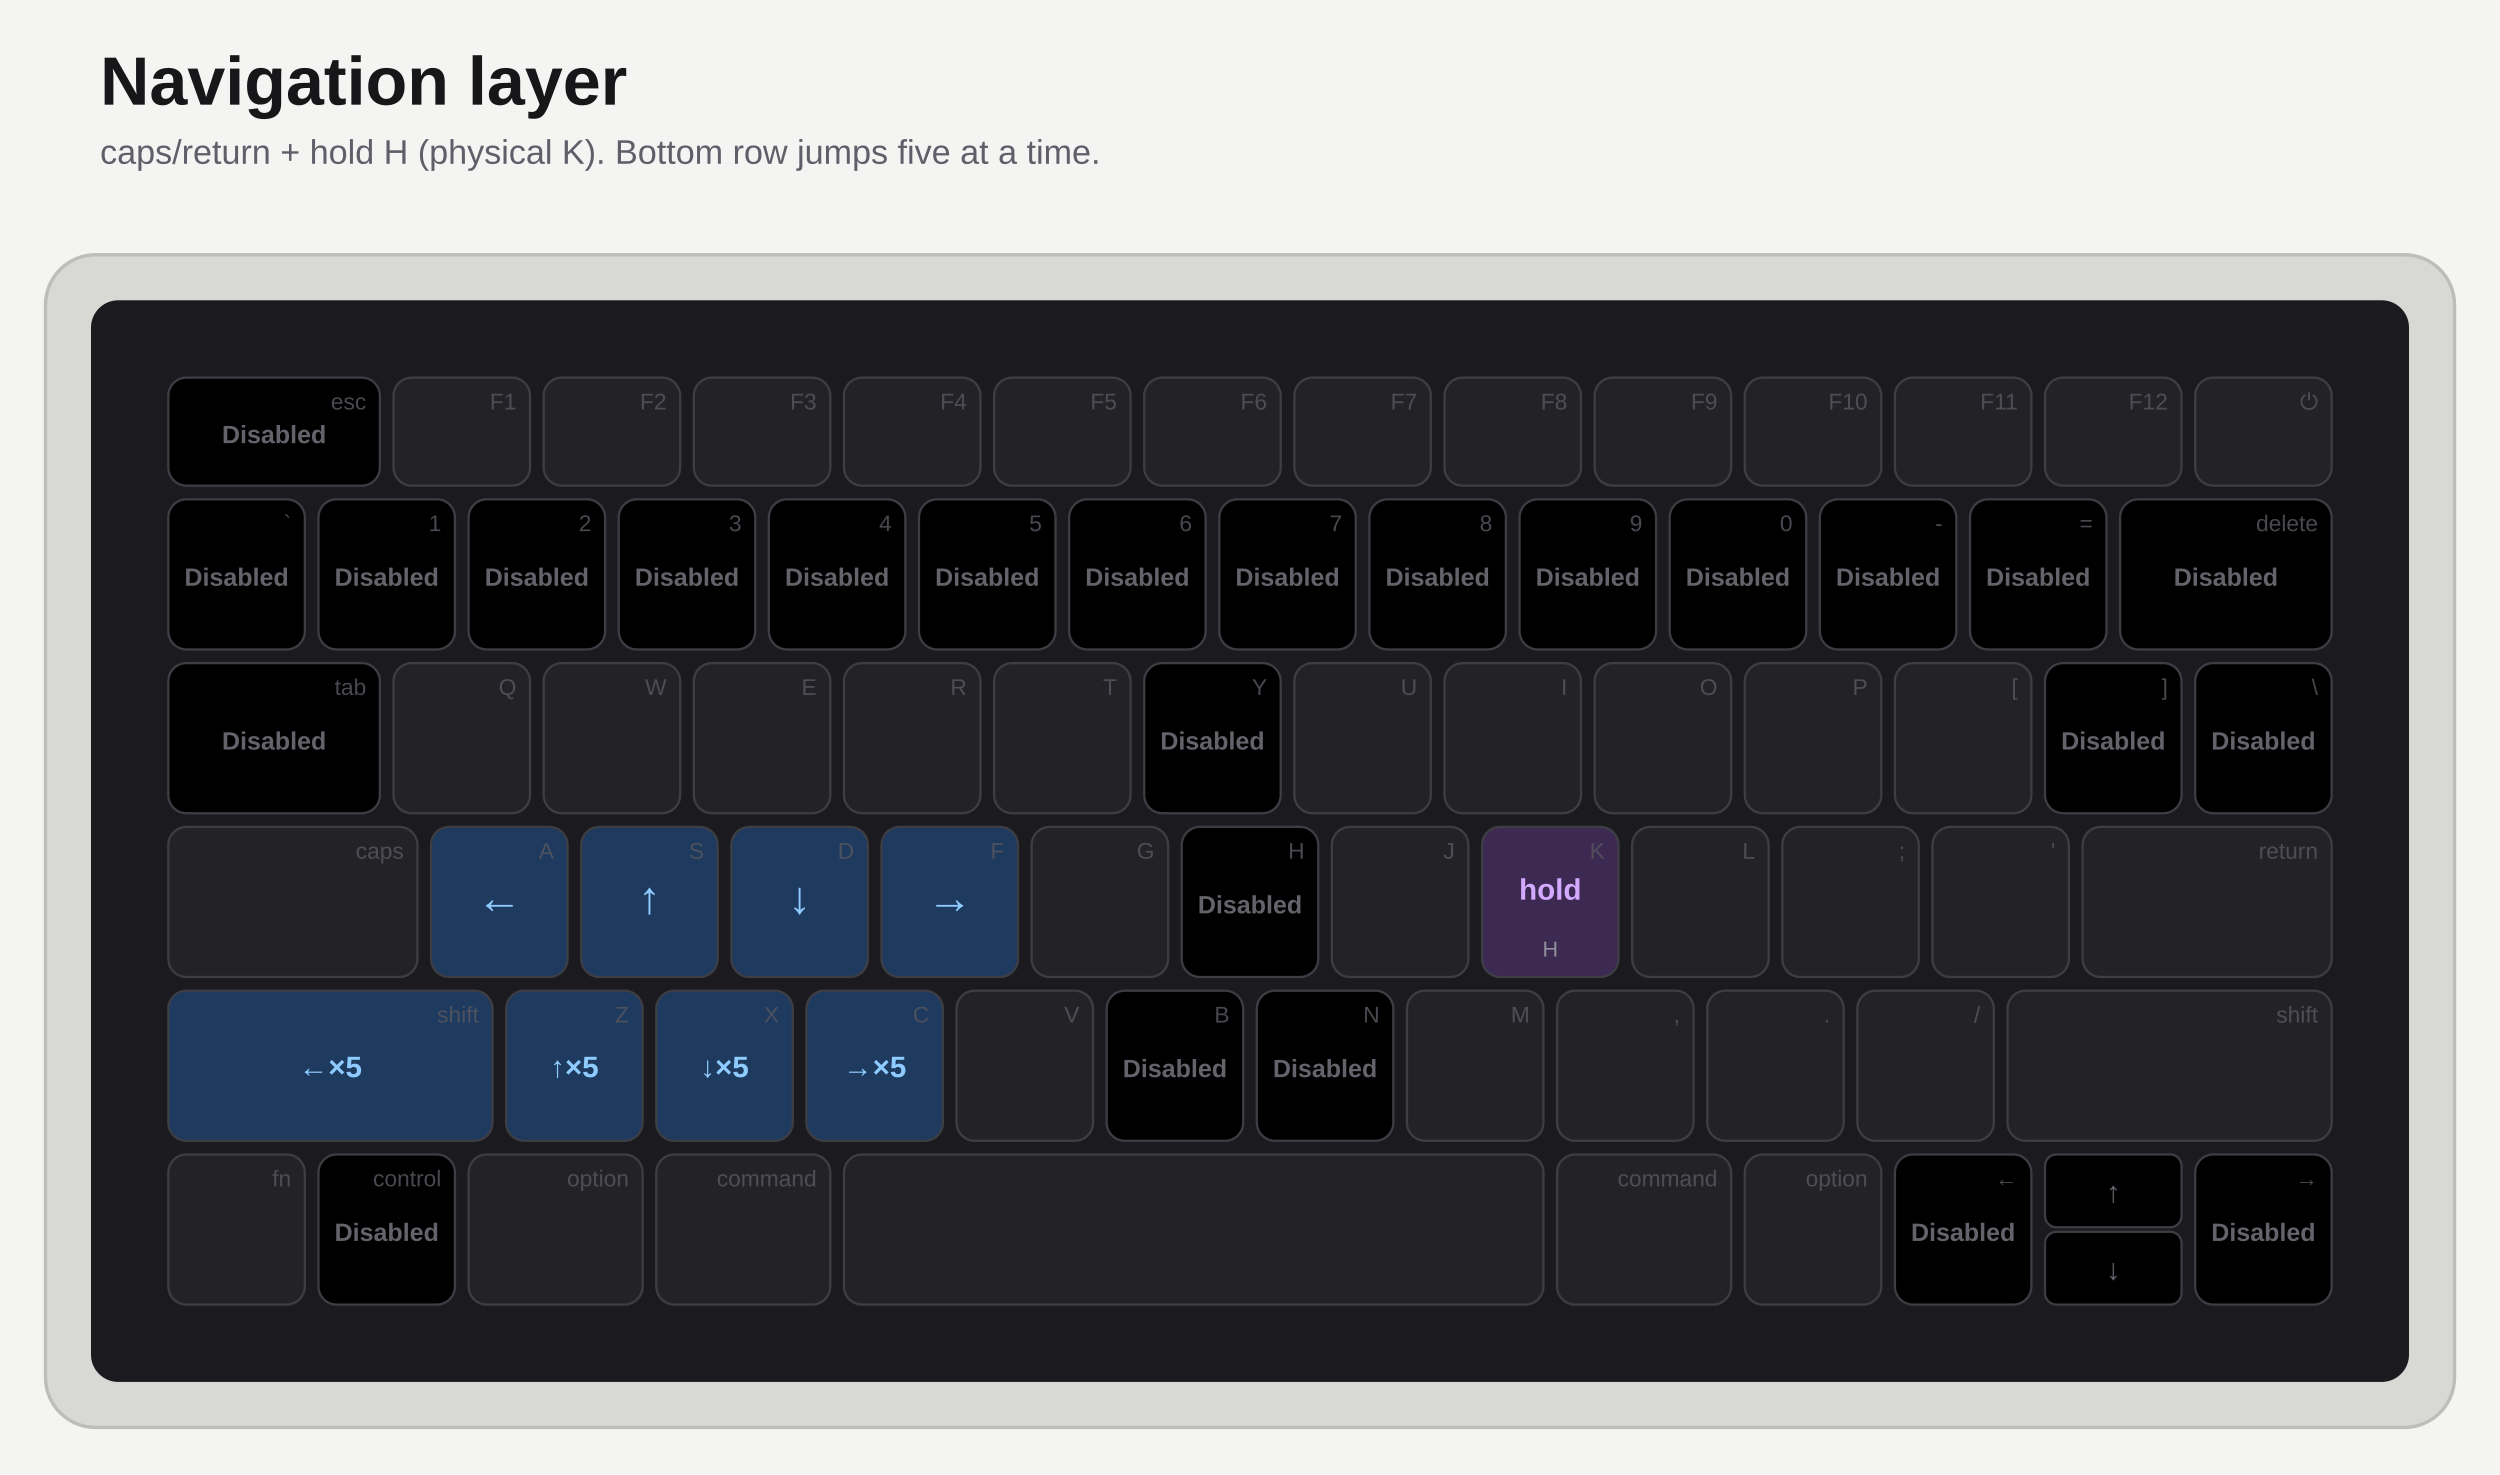
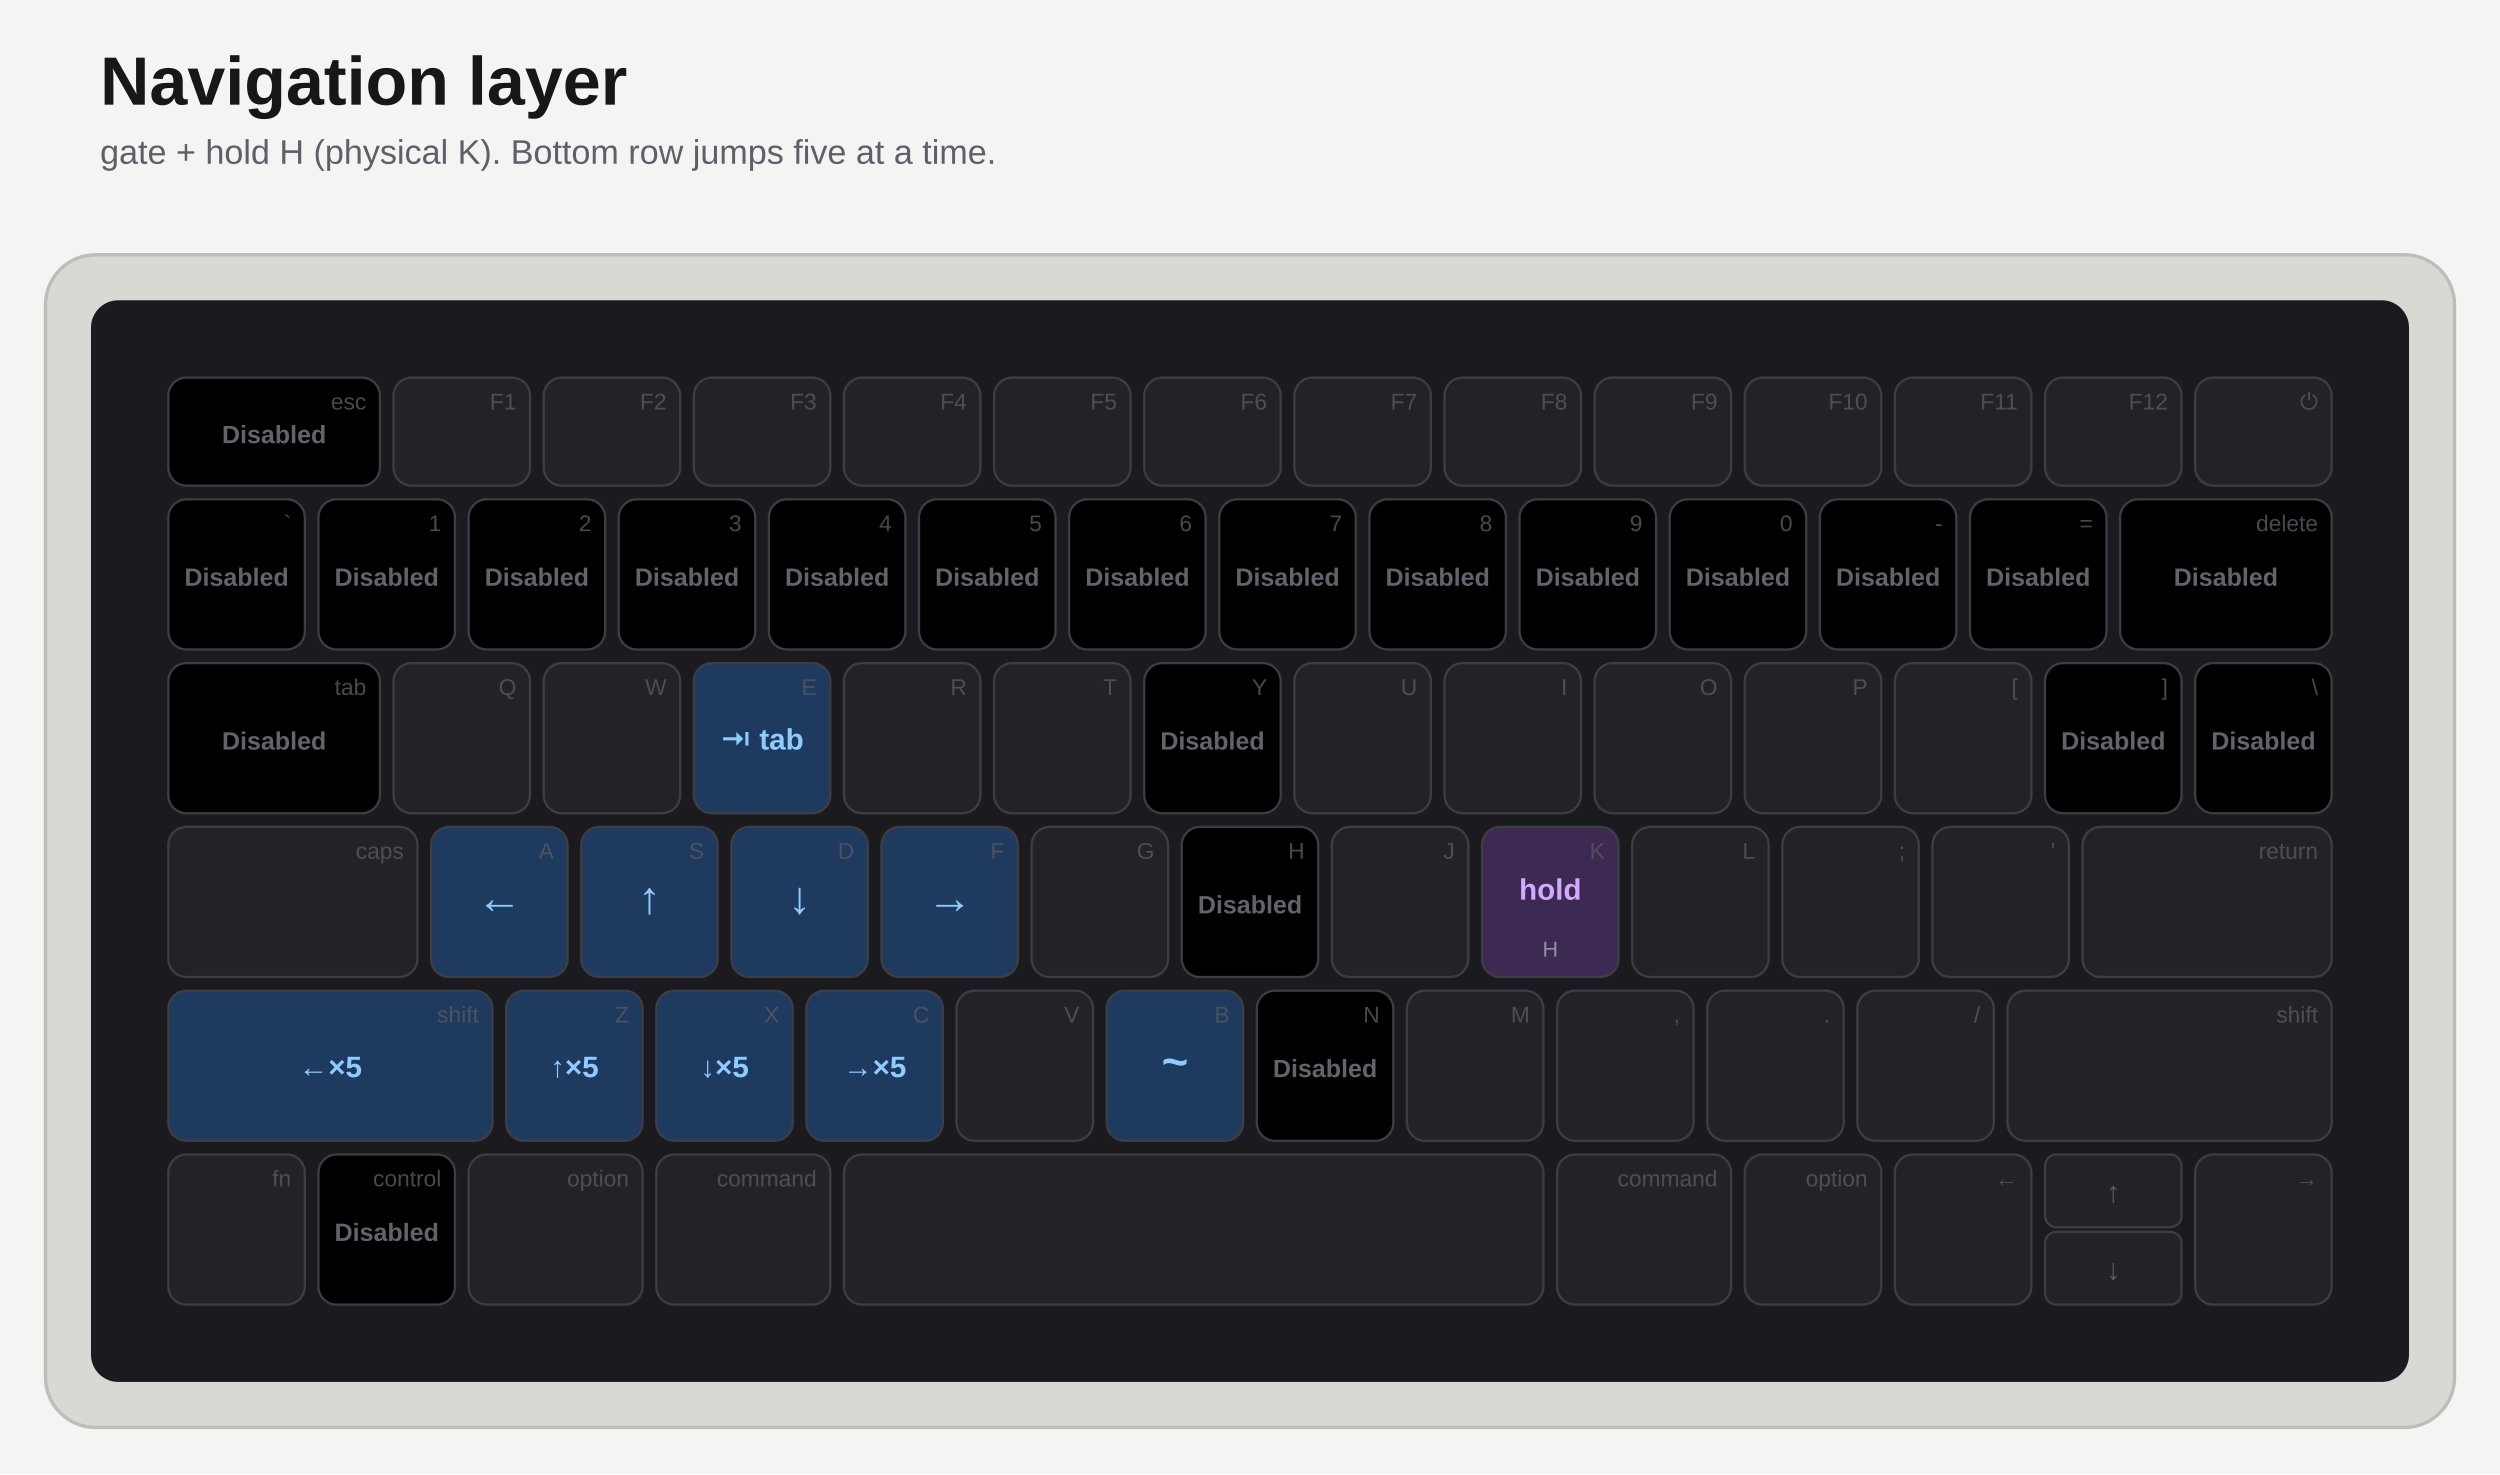
<svg xmlns="http://www.w3.org/2000/svg" width="1099" height="648" viewBox="0 0 1099 648" role="img" aria-label="Navigation layer layer of the splitmac">
  <rect width="1099" height="648" fill="#f4f4f2" />
  <text x="44.0" y="46.0" fill="#17171a" font-size="30" font-weight="700" text-anchor="start" opacity="1.0" font-family="-apple-system, BlinkMacSystemFont, 'SF Pro Text', 'Helvetica Neue', Arial, sans-serif">Navigation layer</text>
-   <text x="44.0" y="72.0" fill="#5f5f6a" font-size="15" font-weight="400" text-anchor="start" opacity="1.0" font-family="-apple-system, BlinkMacSystemFont, 'SF Pro Text', 'Helvetica Neue', Arial, sans-serif">caps/return + hold H (physical K). Bottom row jumps five at a time.</text>
+   <text x="44.0" y="72.0" fill="#5f5f6a" font-size="15" font-weight="400" text-anchor="start" opacity="1.0" font-family="-apple-system, BlinkMacSystemFont, 'SF Pro Text', 'Helvetica Neue', Arial, sans-serif">gate + hold H (physical K). Bottom row jumps five at a time.</text>
  <rect x="20.0" y="112.0" width="1059.0" height="515.5" rx="22" fill="#d8d8d5" stroke="#bdbdb9" stroke-width="1.5" />
  <rect x="40.0" y="132.0" width="1019.0" height="475.5" rx="12" fill="#1b1b1f" />
  <rect x="74.0" y="166.0" width="93.0" height="47.5" rx="8" fill="#000000" stroke="#3d3d44" stroke-width="1" />
  <text x="161.0" y="180.0" fill="#55555e" font-size="10" font-weight="500" text-anchor="end" opacity="0.85" font-family="-apple-system, BlinkMacSystemFont, 'SF Pro Text', 'Helvetica Neue', Arial, sans-serif">esc</text>
  <text x="120.5" y="194.8" fill="#63636b" font-size="11" font-weight="600" text-anchor="middle" opacity="1.0" font-family="-apple-system, BlinkMacSystemFont, 'SF Pro Text', 'Helvetica Neue', Arial, sans-serif">Disabled</text>
  <rect x="173.0" y="166.0" width="60.0" height="47.5" rx="8" fill="#232327" stroke="#3d3d44" stroke-width="1" />
  <text x="227.0" y="180.0" fill="#55555e" font-size="10" font-weight="500" text-anchor="end" opacity="0.85" font-family="-apple-system, BlinkMacSystemFont, 'SF Pro Text', 'Helvetica Neue', Arial, sans-serif">F1</text>
  <rect x="239.0" y="166.0" width="60.0" height="47.5" rx="8" fill="#232327" stroke="#3d3d44" stroke-width="1" />
  <text x="293.0" y="180.0" fill="#55555e" font-size="10" font-weight="500" text-anchor="end" opacity="0.85" font-family="-apple-system, BlinkMacSystemFont, 'SF Pro Text', 'Helvetica Neue', Arial, sans-serif">F2</text>
  <rect x="305.0" y="166.0" width="60.0" height="47.5" rx="8" fill="#232327" stroke="#3d3d44" stroke-width="1" />
  <text x="359.0" y="180.0" fill="#55555e" font-size="10" font-weight="500" text-anchor="end" opacity="0.85" font-family="-apple-system, BlinkMacSystemFont, 'SF Pro Text', 'Helvetica Neue', Arial, sans-serif">F3</text>
  <rect x="371.0" y="166.0" width="60.0" height="47.5" rx="8" fill="#232327" stroke="#3d3d44" stroke-width="1" />
  <text x="425.0" y="180.0" fill="#55555e" font-size="10" font-weight="500" text-anchor="end" opacity="0.85" font-family="-apple-system, BlinkMacSystemFont, 'SF Pro Text', 'Helvetica Neue', Arial, sans-serif">F4</text>
  <rect x="437.0" y="166.0" width="60.0" height="47.5" rx="8" fill="#232327" stroke="#3d3d44" stroke-width="1" />
  <text x="491.0" y="180.0" fill="#55555e" font-size="10" font-weight="500" text-anchor="end" opacity="0.85" font-family="-apple-system, BlinkMacSystemFont, 'SF Pro Text', 'Helvetica Neue', Arial, sans-serif">F5</text>
  <rect x="503.0" y="166.0" width="60.0" height="47.5" rx="8" fill="#232327" stroke="#3d3d44" stroke-width="1" />
  <text x="557.0" y="180.0" fill="#55555e" font-size="10" font-weight="500" text-anchor="end" opacity="0.85" font-family="-apple-system, BlinkMacSystemFont, 'SF Pro Text', 'Helvetica Neue', Arial, sans-serif">F6</text>
  <rect x="569.0" y="166.0" width="60.0" height="47.5" rx="8" fill="#232327" stroke="#3d3d44" stroke-width="1" />
  <text x="623.0" y="180.0" fill="#55555e" font-size="10" font-weight="500" text-anchor="end" opacity="0.85" font-family="-apple-system, BlinkMacSystemFont, 'SF Pro Text', 'Helvetica Neue', Arial, sans-serif">F7</text>
  <rect x="635.0" y="166.0" width="60.0" height="47.5" rx="8" fill="#232327" stroke="#3d3d44" stroke-width="1" />
  <text x="689.0" y="180.0" fill="#55555e" font-size="10" font-weight="500" text-anchor="end" opacity="0.85" font-family="-apple-system, BlinkMacSystemFont, 'SF Pro Text', 'Helvetica Neue', Arial, sans-serif">F8</text>
  <rect x="701.0" y="166.0" width="60.0" height="47.5" rx="8" fill="#232327" stroke="#3d3d44" stroke-width="1" />
  <text x="755.0" y="180.0" fill="#55555e" font-size="10" font-weight="500" text-anchor="end" opacity="0.85" font-family="-apple-system, BlinkMacSystemFont, 'SF Pro Text', 'Helvetica Neue', Arial, sans-serif">F9</text>
  <rect x="767.0" y="166.0" width="60.0" height="47.5" rx="8" fill="#232327" stroke="#3d3d44" stroke-width="1" />
  <text x="821.0" y="180.0" fill="#55555e" font-size="10" font-weight="500" text-anchor="end" opacity="0.85" font-family="-apple-system, BlinkMacSystemFont, 'SF Pro Text', 'Helvetica Neue', Arial, sans-serif">F10</text>
  <rect x="833.0" y="166.0" width="60.0" height="47.5" rx="8" fill="#232327" stroke="#3d3d44" stroke-width="1" />
  <text x="887.0" y="180.0" fill="#55555e" font-size="10" font-weight="500" text-anchor="end" opacity="0.85" font-family="-apple-system, BlinkMacSystemFont, 'SF Pro Text', 'Helvetica Neue', Arial, sans-serif">F11</text>
  <rect x="899.0" y="166.0" width="60.0" height="47.5" rx="8" fill="#232327" stroke="#3d3d44" stroke-width="1" />
  <text x="953.0" y="180.0" fill="#55555e" font-size="10" font-weight="500" text-anchor="end" opacity="0.85" font-family="-apple-system, BlinkMacSystemFont, 'SF Pro Text', 'Helvetica Neue', Arial, sans-serif">F12</text>
  <rect x="965.0" y="166.0" width="60.0" height="47.5" rx="8" fill="#232327" stroke="#3d3d44" stroke-width="1" />
  <text x="1019.0" y="180.0" fill="#55555e" font-size="10" font-weight="500" text-anchor="end" opacity="0.85" font-family="-apple-system, BlinkMacSystemFont, 'SF Pro Text', 'Helvetica Neue', Arial, sans-serif">⏻</text>
  <rect x="74.0" y="219.5" width="60.0" height="66.0" rx="8" fill="#000000" stroke="#3d3d44" stroke-width="1" />
  <text x="128.0" y="233.5" fill="#55555e" font-size="10" font-weight="500" text-anchor="end" opacity="0.85" font-family="-apple-system, BlinkMacSystemFont, 'SF Pro Text', 'Helvetica Neue', Arial, sans-serif">`</text>
  <text x="104.0" y="257.5" fill="#63636b" font-size="11" font-weight="600" text-anchor="middle" opacity="1.0" font-family="-apple-system, BlinkMacSystemFont, 'SF Pro Text', 'Helvetica Neue', Arial, sans-serif">Disabled</text>
  <rect x="140.0" y="219.5" width="60.0" height="66.0" rx="8" fill="#000000" stroke="#3d3d44" stroke-width="1" />
  <text x="194.0" y="233.5" fill="#55555e" font-size="10" font-weight="500" text-anchor="end" opacity="0.85" font-family="-apple-system, BlinkMacSystemFont, 'SF Pro Text', 'Helvetica Neue', Arial, sans-serif">1</text>
  <text x="170.0" y="257.5" fill="#63636b" font-size="11" font-weight="600" text-anchor="middle" opacity="1.0" font-family="-apple-system, BlinkMacSystemFont, 'SF Pro Text', 'Helvetica Neue', Arial, sans-serif">Disabled</text>
  <rect x="206.0" y="219.5" width="60.0" height="66.0" rx="8" fill="#000000" stroke="#3d3d44" stroke-width="1" />
  <text x="260.0" y="233.5" fill="#55555e" font-size="10" font-weight="500" text-anchor="end" opacity="0.85" font-family="-apple-system, BlinkMacSystemFont, 'SF Pro Text', 'Helvetica Neue', Arial, sans-serif">2</text>
  <text x="236.0" y="257.5" fill="#63636b" font-size="11" font-weight="600" text-anchor="middle" opacity="1.0" font-family="-apple-system, BlinkMacSystemFont, 'SF Pro Text', 'Helvetica Neue', Arial, sans-serif">Disabled</text>
  <rect x="272.0" y="219.5" width="60.0" height="66.0" rx="8" fill="#000000" stroke="#3d3d44" stroke-width="1" />
  <text x="326.0" y="233.5" fill="#55555e" font-size="10" font-weight="500" text-anchor="end" opacity="0.85" font-family="-apple-system, BlinkMacSystemFont, 'SF Pro Text', 'Helvetica Neue', Arial, sans-serif">3</text>
  <text x="302.0" y="257.5" fill="#63636b" font-size="11" font-weight="600" text-anchor="middle" opacity="1.0" font-family="-apple-system, BlinkMacSystemFont, 'SF Pro Text', 'Helvetica Neue', Arial, sans-serif">Disabled</text>
  <rect x="338.0" y="219.5" width="60.0" height="66.0" rx="8" fill="#000000" stroke="#3d3d44" stroke-width="1" />
  <text x="392.0" y="233.5" fill="#55555e" font-size="10" font-weight="500" text-anchor="end" opacity="0.85" font-family="-apple-system, BlinkMacSystemFont, 'SF Pro Text', 'Helvetica Neue', Arial, sans-serif">4</text>
  <text x="368.0" y="257.5" fill="#63636b" font-size="11" font-weight="600" text-anchor="middle" opacity="1.0" font-family="-apple-system, BlinkMacSystemFont, 'SF Pro Text', 'Helvetica Neue', Arial, sans-serif">Disabled</text>
  <rect x="404.0" y="219.5" width="60.0" height="66.0" rx="8" fill="#000000" stroke="#3d3d44" stroke-width="1" />
  <text x="458.0" y="233.5" fill="#55555e" font-size="10" font-weight="500" text-anchor="end" opacity="0.85" font-family="-apple-system, BlinkMacSystemFont, 'SF Pro Text', 'Helvetica Neue', Arial, sans-serif">5</text>
  <text x="434.0" y="257.5" fill="#63636b" font-size="11" font-weight="600" text-anchor="middle" opacity="1.0" font-family="-apple-system, BlinkMacSystemFont, 'SF Pro Text', 'Helvetica Neue', Arial, sans-serif">Disabled</text>
  <rect x="470.0" y="219.5" width="60.0" height="66.0" rx="8" fill="#000000" stroke="#3d3d44" stroke-width="1" />
  <text x="524.0" y="233.5" fill="#55555e" font-size="10" font-weight="500" text-anchor="end" opacity="0.85" font-family="-apple-system, BlinkMacSystemFont, 'SF Pro Text', 'Helvetica Neue', Arial, sans-serif">6</text>
  <text x="500.0" y="257.5" fill="#63636b" font-size="11" font-weight="600" text-anchor="middle" opacity="1.0" font-family="-apple-system, BlinkMacSystemFont, 'SF Pro Text', 'Helvetica Neue', Arial, sans-serif">Disabled</text>
  <rect x="536.0" y="219.5" width="60.0" height="66.0" rx="8" fill="#000000" stroke="#3d3d44" stroke-width="1" />
  <text x="590.0" y="233.5" fill="#55555e" font-size="10" font-weight="500" text-anchor="end" opacity="0.85" font-family="-apple-system, BlinkMacSystemFont, 'SF Pro Text', 'Helvetica Neue', Arial, sans-serif">7</text>
  <text x="566.0" y="257.5" fill="#63636b" font-size="11" font-weight="600" text-anchor="middle" opacity="1.0" font-family="-apple-system, BlinkMacSystemFont, 'SF Pro Text', 'Helvetica Neue', Arial, sans-serif">Disabled</text>
  <rect x="602.0" y="219.5" width="60.0" height="66.0" rx="8" fill="#000000" stroke="#3d3d44" stroke-width="1" />
  <text x="656.0" y="233.5" fill="#55555e" font-size="10" font-weight="500" text-anchor="end" opacity="0.85" font-family="-apple-system, BlinkMacSystemFont, 'SF Pro Text', 'Helvetica Neue', Arial, sans-serif">8</text>
  <text x="632.0" y="257.5" fill="#63636b" font-size="11" font-weight="600" text-anchor="middle" opacity="1.0" font-family="-apple-system, BlinkMacSystemFont, 'SF Pro Text', 'Helvetica Neue', Arial, sans-serif">Disabled</text>
  <rect x="668.0" y="219.5" width="60.0" height="66.0" rx="8" fill="#000000" stroke="#3d3d44" stroke-width="1" />
  <text x="722.0" y="233.5" fill="#55555e" font-size="10" font-weight="500" text-anchor="end" opacity="0.85" font-family="-apple-system, BlinkMacSystemFont, 'SF Pro Text', 'Helvetica Neue', Arial, sans-serif">9</text>
  <text x="698.0" y="257.5" fill="#63636b" font-size="11" font-weight="600" text-anchor="middle" opacity="1.0" font-family="-apple-system, BlinkMacSystemFont, 'SF Pro Text', 'Helvetica Neue', Arial, sans-serif">Disabled</text>
  <rect x="734.0" y="219.5" width="60.0" height="66.0" rx="8" fill="#000000" stroke="#3d3d44" stroke-width="1" />
  <text x="788.0" y="233.5" fill="#55555e" font-size="10" font-weight="500" text-anchor="end" opacity="0.85" font-family="-apple-system, BlinkMacSystemFont, 'SF Pro Text', 'Helvetica Neue', Arial, sans-serif">0</text>
  <text x="764.0" y="257.5" fill="#63636b" font-size="11" font-weight="600" text-anchor="middle" opacity="1.0" font-family="-apple-system, BlinkMacSystemFont, 'SF Pro Text', 'Helvetica Neue', Arial, sans-serif">Disabled</text>
  <rect x="800.0" y="219.5" width="60.0" height="66.0" rx="8" fill="#000000" stroke="#3d3d44" stroke-width="1" />
  <text x="854.0" y="233.5" fill="#55555e" font-size="10" font-weight="500" text-anchor="end" opacity="0.85" font-family="-apple-system, BlinkMacSystemFont, 'SF Pro Text', 'Helvetica Neue', Arial, sans-serif">-</text>
  <text x="830.0" y="257.5" fill="#63636b" font-size="11" font-weight="600" text-anchor="middle" opacity="1.0" font-family="-apple-system, BlinkMacSystemFont, 'SF Pro Text', 'Helvetica Neue', Arial, sans-serif">Disabled</text>
  <rect x="866.0" y="219.5" width="60.0" height="66.0" rx="8" fill="#000000" stroke="#3d3d44" stroke-width="1" />
  <text x="920.0" y="233.5" fill="#55555e" font-size="10" font-weight="500" text-anchor="end" opacity="0.85" font-family="-apple-system, BlinkMacSystemFont, 'SF Pro Text', 'Helvetica Neue', Arial, sans-serif">=</text>
  <text x="896.0" y="257.5" fill="#63636b" font-size="11" font-weight="600" text-anchor="middle" opacity="1.0" font-family="-apple-system, BlinkMacSystemFont, 'SF Pro Text', 'Helvetica Neue', Arial, sans-serif">Disabled</text>
  <rect x="932.0" y="219.5" width="93.0" height="66.0" rx="8" fill="#000000" stroke="#3d3d44" stroke-width="1" />
  <text x="1019.0" y="233.5" fill="#55555e" font-size="10" font-weight="500" text-anchor="end" opacity="0.85" font-family="-apple-system, BlinkMacSystemFont, 'SF Pro Text', 'Helvetica Neue', Arial, sans-serif">delete</text>
  <text x="978.5" y="257.5" fill="#63636b" font-size="11" font-weight="600" text-anchor="middle" opacity="1.0" font-family="-apple-system, BlinkMacSystemFont, 'SF Pro Text', 'Helvetica Neue', Arial, sans-serif">Disabled</text>
  <rect x="74.0" y="291.5" width="93.0" height="66.0" rx="8" fill="#000000" stroke="#3d3d44" stroke-width="1" />
  <text x="161.0" y="305.5" fill="#55555e" font-size="10" font-weight="500" text-anchor="end" opacity="0.85" font-family="-apple-system, BlinkMacSystemFont, 'SF Pro Text', 'Helvetica Neue', Arial, sans-serif">tab</text>
  <text x="120.5" y="329.5" fill="#63636b" font-size="11" font-weight="600" text-anchor="middle" opacity="1.0" font-family="-apple-system, BlinkMacSystemFont, 'SF Pro Text', 'Helvetica Neue', Arial, sans-serif">Disabled</text>
  <rect x="173.0" y="291.5" width="60.0" height="66.0" rx="8" fill="#232327" stroke="#3d3d44" stroke-width="1" />
  <text x="227.0" y="305.5" fill="#55555e" font-size="10" font-weight="500" text-anchor="end" opacity="0.85" font-family="-apple-system, BlinkMacSystemFont, 'SF Pro Text', 'Helvetica Neue', Arial, sans-serif">Q</text>
  <rect x="239.0" y="291.5" width="60.0" height="66.0" rx="8" fill="#232327" stroke="#3d3d44" stroke-width="1" />
  <text x="293.0" y="305.5" fill="#55555e" font-size="10" font-weight="500" text-anchor="end" opacity="0.85" font-family="-apple-system, BlinkMacSystemFont, 'SF Pro Text', 'Helvetica Neue', Arial, sans-serif">W</text>
-   <rect x="305.0" y="291.5" width="60.0" height="66.0" rx="8" fill="#232327" stroke="#3d3d44" stroke-width="1" />
+   <rect x="305.0" y="291.5" width="60.0" height="66.0" rx="8" fill="#1e3a5f" stroke="#3d3d44" stroke-width="1" />
  <text x="359.0" y="305.5" fill="#55555e" font-size="10" font-weight="500" text-anchor="end" opacity="0.85" font-family="-apple-system, BlinkMacSystemFont, 'SF Pro Text', 'Helvetica Neue', Arial, sans-serif">E</text>
+   <text x="335.0" y="329.5" fill="#8ecbff" font-size="13" font-weight="600" text-anchor="middle" opacity="1.0" font-family="-apple-system, BlinkMacSystemFont, 'SF Pro Text', 'Helvetica Neue', Arial, sans-serif">⇥ tab</text>
  <rect x="371.0" y="291.5" width="60.0" height="66.0" rx="8" fill="#232327" stroke="#3d3d44" stroke-width="1" />
  <text x="425.0" y="305.5" fill="#55555e" font-size="10" font-weight="500" text-anchor="end" opacity="0.85" font-family="-apple-system, BlinkMacSystemFont, 'SF Pro Text', 'Helvetica Neue', Arial, sans-serif">R</text>
  <rect x="437.0" y="291.5" width="60.0" height="66.0" rx="8" fill="#232327" stroke="#3d3d44" stroke-width="1" />
  <text x="491.0" y="305.5" fill="#55555e" font-size="10" font-weight="500" text-anchor="end" opacity="0.85" font-family="-apple-system, BlinkMacSystemFont, 'SF Pro Text', 'Helvetica Neue', Arial, sans-serif">T</text>
  <rect x="503.0" y="291.5" width="60.0" height="66.0" rx="8" fill="#000000" stroke="#3d3d44" stroke-width="1" />
  <text x="557.0" y="305.5" fill="#55555e" font-size="10" font-weight="500" text-anchor="end" opacity="0.85" font-family="-apple-system, BlinkMacSystemFont, 'SF Pro Text', 'Helvetica Neue', Arial, sans-serif">Y</text>
  <text x="533.0" y="329.5" fill="#63636b" font-size="11" font-weight="600" text-anchor="middle" opacity="1.0" font-family="-apple-system, BlinkMacSystemFont, 'SF Pro Text', 'Helvetica Neue', Arial, sans-serif">Disabled</text>
  <rect x="569.0" y="291.5" width="60.0" height="66.0" rx="8" fill="#232327" stroke="#3d3d44" stroke-width="1" />
  <text x="623.0" y="305.5" fill="#55555e" font-size="10" font-weight="500" text-anchor="end" opacity="0.85" font-family="-apple-system, BlinkMacSystemFont, 'SF Pro Text', 'Helvetica Neue', Arial, sans-serif">U</text>
  <rect x="635.0" y="291.5" width="60.0" height="66.0" rx="8" fill="#232327" stroke="#3d3d44" stroke-width="1" />
  <text x="689.0" y="305.5" fill="#55555e" font-size="10" font-weight="500" text-anchor="end" opacity="0.85" font-family="-apple-system, BlinkMacSystemFont, 'SF Pro Text', 'Helvetica Neue', Arial, sans-serif">I</text>
  <rect x="701.0" y="291.5" width="60.0" height="66.0" rx="8" fill="#232327" stroke="#3d3d44" stroke-width="1" />
  <text x="755.0" y="305.5" fill="#55555e" font-size="10" font-weight="500" text-anchor="end" opacity="0.85" font-family="-apple-system, BlinkMacSystemFont, 'SF Pro Text', 'Helvetica Neue', Arial, sans-serif">O</text>
  <rect x="767.0" y="291.5" width="60.0" height="66.0" rx="8" fill="#232327" stroke="#3d3d44" stroke-width="1" />
  <text x="821.0" y="305.5" fill="#55555e" font-size="10" font-weight="500" text-anchor="end" opacity="0.85" font-family="-apple-system, BlinkMacSystemFont, 'SF Pro Text', 'Helvetica Neue', Arial, sans-serif">P</text>
  <rect x="833.0" y="291.5" width="60.0" height="66.0" rx="8" fill="#232327" stroke="#3d3d44" stroke-width="1" />
  <text x="887.0" y="305.5" fill="#55555e" font-size="10" font-weight="500" text-anchor="end" opacity="0.85" font-family="-apple-system, BlinkMacSystemFont, 'SF Pro Text', 'Helvetica Neue', Arial, sans-serif">[</text>
  <rect x="899.0" y="291.5" width="60.0" height="66.0" rx="8" fill="#000000" stroke="#3d3d44" stroke-width="1" />
  <text x="953.0" y="305.5" fill="#55555e" font-size="10" font-weight="500" text-anchor="end" opacity="0.85" font-family="-apple-system, BlinkMacSystemFont, 'SF Pro Text', 'Helvetica Neue', Arial, sans-serif">]</text>
  <text x="929.0" y="329.5" fill="#63636b" font-size="11" font-weight="600" text-anchor="middle" opacity="1.0" font-family="-apple-system, BlinkMacSystemFont, 'SF Pro Text', 'Helvetica Neue', Arial, sans-serif">Disabled</text>
  <rect x="965.0" y="291.5" width="60.0" height="66.0" rx="8" fill="#000000" stroke="#3d3d44" stroke-width="1" />
  <text x="1019.0" y="305.5" fill="#55555e" font-size="10" font-weight="500" text-anchor="end" opacity="0.85" font-family="-apple-system, BlinkMacSystemFont, 'SF Pro Text', 'Helvetica Neue', Arial, sans-serif">\</text>
  <text x="995.0" y="329.5" fill="#63636b" font-size="11" font-weight="600" text-anchor="middle" opacity="1.0" font-family="-apple-system, BlinkMacSystemFont, 'SF Pro Text', 'Helvetica Neue', Arial, sans-serif">Disabled</text>
  <rect x="74.0" y="363.5" width="109.5" height="66.0" rx="8" fill="#232327" stroke="#3d3d44" stroke-width="1" />
  <text x="177.5" y="377.5" fill="#55555e" font-size="10" font-weight="500" text-anchor="end" opacity="0.85" font-family="-apple-system, BlinkMacSystemFont, 'SF Pro Text', 'Helvetica Neue', Arial, sans-serif">caps</text>
  <rect x="189.5" y="363.5" width="60.0" height="66.0" rx="8" fill="#1e3a5f" stroke="#3d3d44" stroke-width="1" />
  <text x="243.5" y="377.5" fill="#55555e" font-size="10" font-weight="500" text-anchor="end" opacity="0.85" font-family="-apple-system, BlinkMacSystemFont, 'SF Pro Text', 'Helvetica Neue', Arial, sans-serif">A</text>
  <text x="219.5" y="401.5" fill="#8ecbff" font-size="20" font-weight="700" text-anchor="middle" opacity="1.0" font-family="-apple-system, BlinkMacSystemFont, 'SF Pro Text', 'Helvetica Neue', Arial, sans-serif">←</text>
  <rect x="255.5" y="363.5" width="60.0" height="66.0" rx="8" fill="#1e3a5f" stroke="#3d3d44" stroke-width="1" />
  <text x="309.5" y="377.5" fill="#55555e" font-size="10" font-weight="500" text-anchor="end" opacity="0.85" font-family="-apple-system, BlinkMacSystemFont, 'SF Pro Text', 'Helvetica Neue', Arial, sans-serif">S</text>
  <text x="285.5" y="401.5" fill="#8ecbff" font-size="20" font-weight="700" text-anchor="middle" opacity="1.0" font-family="-apple-system, BlinkMacSystemFont, 'SF Pro Text', 'Helvetica Neue', Arial, sans-serif">↑</text>
  <rect x="321.5" y="363.5" width="60.0" height="66.0" rx="8" fill="#1e3a5f" stroke="#3d3d44" stroke-width="1" />
  <text x="375.5" y="377.5" fill="#55555e" font-size="10" font-weight="500" text-anchor="end" opacity="0.85" font-family="-apple-system, BlinkMacSystemFont, 'SF Pro Text', 'Helvetica Neue', Arial, sans-serif">D</text>
  <text x="351.5" y="401.5" fill="#8ecbff" font-size="20" font-weight="700" text-anchor="middle" opacity="1.0" font-family="-apple-system, BlinkMacSystemFont, 'SF Pro Text', 'Helvetica Neue', Arial, sans-serif">↓</text>
  <rect x="387.5" y="363.5" width="60.0" height="66.0" rx="8" fill="#1e3a5f" stroke="#3d3d44" stroke-width="1" />
  <text x="441.5" y="377.5" fill="#55555e" font-size="10" font-weight="500" text-anchor="end" opacity="0.85" font-family="-apple-system, BlinkMacSystemFont, 'SF Pro Text', 'Helvetica Neue', Arial, sans-serif">F</text>
  <text x="417.5" y="401.5" fill="#8ecbff" font-size="20" font-weight="700" text-anchor="middle" opacity="1.0" font-family="-apple-system, BlinkMacSystemFont, 'SF Pro Text', 'Helvetica Neue', Arial, sans-serif">→</text>
  <rect x="453.5" y="363.5" width="60.0" height="66.0" rx="8" fill="#232327" stroke="#3d3d44" stroke-width="1" />
  <text x="507.5" y="377.5" fill="#55555e" font-size="10" font-weight="500" text-anchor="end" opacity="0.85" font-family="-apple-system, BlinkMacSystemFont, 'SF Pro Text', 'Helvetica Neue', Arial, sans-serif">G</text>
  <rect x="519.5" y="363.5" width="60.0" height="66.0" rx="8" fill="#000000" stroke="#3d3d44" stroke-width="1" />
  <text x="573.5" y="377.5" fill="#55555e" font-size="10" font-weight="500" text-anchor="end" opacity="0.85" font-family="-apple-system, BlinkMacSystemFont, 'SF Pro Text', 'Helvetica Neue', Arial, sans-serif">H</text>
  <text x="549.5" y="401.5" fill="#63636b" font-size="11" font-weight="600" text-anchor="middle" opacity="1.0" font-family="-apple-system, BlinkMacSystemFont, 'SF Pro Text', 'Helvetica Neue', Arial, sans-serif">Disabled</text>
  <rect x="585.5" y="363.5" width="60.0" height="66.0" rx="8" fill="#232327" stroke="#3d3d44" stroke-width="1" />
  <text x="639.5" y="377.5" fill="#55555e" font-size="10" font-weight="500" text-anchor="end" opacity="0.85" font-family="-apple-system, BlinkMacSystemFont, 'SF Pro Text', 'Helvetica Neue', Arial, sans-serif">J</text>
  <rect x="651.5" y="363.5" width="60.0" height="66.0" rx="8" fill="#3d2a52" stroke="#3d3d44" stroke-width="1" />
  <text x="705.5" y="377.5" fill="#55555e" font-size="10" font-weight="500" text-anchor="end" opacity="0.85" font-family="-apple-system, BlinkMacSystemFont, 'SF Pro Text', 'Helvetica Neue', Arial, sans-serif">K</text>
  <text x="681.5" y="395.5" fill="#d3aaff" font-size="13" font-weight="600" text-anchor="middle" opacity="1.0" font-family="-apple-system, BlinkMacSystemFont, 'SF Pro Text', 'Helvetica Neue', Arial, sans-serif">hold</text>
  <text x="681.5" y="420.5" fill="#8f8f9b" font-size="9.5" font-weight="500" text-anchor="middle" opacity="1.0" font-family="-apple-system, BlinkMacSystemFont, 'SF Pro Text', 'Helvetica Neue', Arial, sans-serif">H</text>
  <rect x="717.5" y="363.5" width="60.0" height="66.0" rx="8" fill="#232327" stroke="#3d3d44" stroke-width="1" />
  <text x="771.5" y="377.5" fill="#55555e" font-size="10" font-weight="500" text-anchor="end" opacity="0.85" font-family="-apple-system, BlinkMacSystemFont, 'SF Pro Text', 'Helvetica Neue', Arial, sans-serif">L</text>
  <rect x="783.5" y="363.5" width="60.0" height="66.0" rx="8" fill="#232327" stroke="#3d3d44" stroke-width="1" />
  <text x="837.5" y="377.5" fill="#55555e" font-size="10" font-weight="500" text-anchor="end" opacity="0.85" font-family="-apple-system, BlinkMacSystemFont, 'SF Pro Text', 'Helvetica Neue', Arial, sans-serif">;</text>
  <rect x="849.5" y="363.5" width="60.0" height="66.0" rx="8" fill="#232327" stroke="#3d3d44" stroke-width="1" />
  <text x="903.5" y="377.5" fill="#55555e" font-size="10" font-weight="500" text-anchor="end" opacity="0.85" font-family="-apple-system, BlinkMacSystemFont, 'SF Pro Text', 'Helvetica Neue', Arial, sans-serif">'</text>
  <rect x="915.5" y="363.5" width="109.5" height="66.0" rx="8" fill="#232327" stroke="#3d3d44" stroke-width="1" />
  <text x="1019.0" y="377.5" fill="#55555e" font-size="10" font-weight="500" text-anchor="end" opacity="0.85" font-family="-apple-system, BlinkMacSystemFont, 'SF Pro Text', 'Helvetica Neue', Arial, sans-serif">return</text>
  <rect x="74.0" y="435.5" width="142.5" height="66.0" rx="8" fill="#1e3a5f" stroke="#3d3d44" stroke-width="1" />
  <text x="210.5" y="449.5" fill="#55555e" font-size="10" font-weight="500" text-anchor="end" opacity="0.85" font-family="-apple-system, BlinkMacSystemFont, 'SF Pro Text', 'Helvetica Neue', Arial, sans-serif">shift</text>
  <text x="145.2" y="473.5" fill="#8ecbff" font-size="13" font-weight="600" text-anchor="middle" opacity="1.0" font-family="-apple-system, BlinkMacSystemFont, 'SF Pro Text', 'Helvetica Neue', Arial, sans-serif">←×5</text>
  <rect x="222.5" y="435.5" width="60.0" height="66.0" rx="8" fill="#1e3a5f" stroke="#3d3d44" stroke-width="1" />
  <text x="276.5" y="449.5" fill="#55555e" font-size="10" font-weight="500" text-anchor="end" opacity="0.85" font-family="-apple-system, BlinkMacSystemFont, 'SF Pro Text', 'Helvetica Neue', Arial, sans-serif">Z</text>
  <text x="252.5" y="473.5" fill="#8ecbff" font-size="13" font-weight="600" text-anchor="middle" opacity="1.0" font-family="-apple-system, BlinkMacSystemFont, 'SF Pro Text', 'Helvetica Neue', Arial, sans-serif">↑×5</text>
  <rect x="288.5" y="435.5" width="60.0" height="66.0" rx="8" fill="#1e3a5f" stroke="#3d3d44" stroke-width="1" />
  <text x="342.5" y="449.5" fill="#55555e" font-size="10" font-weight="500" text-anchor="end" opacity="0.85" font-family="-apple-system, BlinkMacSystemFont, 'SF Pro Text', 'Helvetica Neue', Arial, sans-serif">X</text>
  <text x="318.5" y="473.5" fill="#8ecbff" font-size="13" font-weight="600" text-anchor="middle" opacity="1.0" font-family="-apple-system, BlinkMacSystemFont, 'SF Pro Text', 'Helvetica Neue', Arial, sans-serif">↓×5</text>
  <rect x="354.5" y="435.5" width="60.0" height="66.0" rx="8" fill="#1e3a5f" stroke="#3d3d44" stroke-width="1" />
  <text x="408.5" y="449.5" fill="#55555e" font-size="10" font-weight="500" text-anchor="end" opacity="0.85" font-family="-apple-system, BlinkMacSystemFont, 'SF Pro Text', 'Helvetica Neue', Arial, sans-serif">C</text>
  <text x="384.5" y="473.5" fill="#8ecbff" font-size="13" font-weight="600" text-anchor="middle" opacity="1.0" font-family="-apple-system, BlinkMacSystemFont, 'SF Pro Text', 'Helvetica Neue', Arial, sans-serif">→×5</text>
  <rect x="420.5" y="435.5" width="60.0" height="66.0" rx="8" fill="#232327" stroke="#3d3d44" stroke-width="1" />
  <text x="474.5" y="449.5" fill="#55555e" font-size="10" font-weight="500" text-anchor="end" opacity="0.85" font-family="-apple-system, BlinkMacSystemFont, 'SF Pro Text', 'Helvetica Neue', Arial, sans-serif">V</text>
-   <rect x="486.5" y="435.5" width="60.0" height="66.0" rx="8" fill="#000000" stroke="#3d3d44" stroke-width="1" />
+   <rect x="486.5" y="435.5" width="60.0" height="66.0" rx="8" fill="#1e3a5f" stroke="#3d3d44" stroke-width="1" />
  <text x="540.5" y="449.5" fill="#55555e" font-size="10" font-weight="500" text-anchor="end" opacity="0.85" font-family="-apple-system, BlinkMacSystemFont, 'SF Pro Text', 'Helvetica Neue', Arial, sans-serif">B</text>
-   <text x="516.5" y="473.5" fill="#63636b" font-size="11" font-weight="600" text-anchor="middle" opacity="1.0" font-family="-apple-system, BlinkMacSystemFont, 'SF Pro Text', 'Helvetica Neue', Arial, sans-serif">Disabled</text>
+   <text x="516.5" y="473.5" fill="#8ecbff" font-size="20" font-weight="700" text-anchor="middle" opacity="1.0" font-family="-apple-system, BlinkMacSystemFont, 'SF Pro Text', 'Helvetica Neue', Arial, sans-serif">~</text>
  <rect x="552.5" y="435.5" width="60.0" height="66.0" rx="8" fill="#000000" stroke="#3d3d44" stroke-width="1" />
  <text x="606.5" y="449.5" fill="#55555e" font-size="10" font-weight="500" text-anchor="end" opacity="0.85" font-family="-apple-system, BlinkMacSystemFont, 'SF Pro Text', 'Helvetica Neue', Arial, sans-serif">N</text>
  <text x="582.5" y="473.5" fill="#63636b" font-size="11" font-weight="600" text-anchor="middle" opacity="1.0" font-family="-apple-system, BlinkMacSystemFont, 'SF Pro Text', 'Helvetica Neue', Arial, sans-serif">Disabled</text>
  <rect x="618.5" y="435.5" width="60.0" height="66.0" rx="8" fill="#232327" stroke="#3d3d44" stroke-width="1" />
  <text x="672.5" y="449.5" fill="#55555e" font-size="10" font-weight="500" text-anchor="end" opacity="0.85" font-family="-apple-system, BlinkMacSystemFont, 'SF Pro Text', 'Helvetica Neue', Arial, sans-serif">M</text>
  <rect x="684.5" y="435.5" width="60.0" height="66.0" rx="8" fill="#232327" stroke="#3d3d44" stroke-width="1" />
  <text x="738.5" y="449.5" fill="#55555e" font-size="10" font-weight="500" text-anchor="end" opacity="0.85" font-family="-apple-system, BlinkMacSystemFont, 'SF Pro Text', 'Helvetica Neue', Arial, sans-serif">,</text>
  <rect x="750.5" y="435.5" width="60.0" height="66.0" rx="8" fill="#232327" stroke="#3d3d44" stroke-width="1" />
  <text x="804.5" y="449.5" fill="#55555e" font-size="10" font-weight="500" text-anchor="end" opacity="0.85" font-family="-apple-system, BlinkMacSystemFont, 'SF Pro Text', 'Helvetica Neue', Arial, sans-serif">.</text>
  <rect x="816.5" y="435.5" width="60.0" height="66.0" rx="8" fill="#232327" stroke="#3d3d44" stroke-width="1" />
  <text x="870.5" y="449.5" fill="#55555e" font-size="10" font-weight="500" text-anchor="end" opacity="0.85" font-family="-apple-system, BlinkMacSystemFont, 'SF Pro Text', 'Helvetica Neue', Arial, sans-serif">/</text>
  <rect x="882.5" y="435.5" width="142.5" height="66.0" rx="8" fill="#232327" stroke="#3d3d44" stroke-width="1" />
  <text x="1019.0" y="449.5" fill="#55555e" font-size="10" font-weight="500" text-anchor="end" opacity="0.85" font-family="-apple-system, BlinkMacSystemFont, 'SF Pro Text', 'Helvetica Neue', Arial, sans-serif">shift</text>
  <rect x="74.0" y="507.5" width="60.0" height="66.0" rx="8" fill="#232327" stroke="#3d3d44" stroke-width="1" />
  <text x="128.0" y="521.5" fill="#55555e" font-size="10" font-weight="500" text-anchor="end" opacity="0.85" font-family="-apple-system, BlinkMacSystemFont, 'SF Pro Text', 'Helvetica Neue', Arial, sans-serif">fn</text>
  <rect x="140.0" y="507.5" width="60.0" height="66.0" rx="8" fill="#000000" stroke="#3d3d44" stroke-width="1" />
  <text x="194.0" y="521.5" fill="#55555e" font-size="10" font-weight="500" text-anchor="end" opacity="0.85" font-family="-apple-system, BlinkMacSystemFont, 'SF Pro Text', 'Helvetica Neue', Arial, sans-serif">control</text>
  <text x="170.0" y="545.5" fill="#63636b" font-size="11" font-weight="600" text-anchor="middle" opacity="1.0" font-family="-apple-system, BlinkMacSystemFont, 'SF Pro Text', 'Helvetica Neue', Arial, sans-serif">Disabled</text>
  <rect x="206.0" y="507.5" width="76.5" height="66.0" rx="8" fill="#232327" stroke="#3d3d44" stroke-width="1" />
  <text x="276.5" y="521.5" fill="#55555e" font-size="10" font-weight="500" text-anchor="end" opacity="0.85" font-family="-apple-system, BlinkMacSystemFont, 'SF Pro Text', 'Helvetica Neue', Arial, sans-serif">option</text>
  <rect x="288.5" y="507.5" width="76.5" height="66.0" rx="8" fill="#232327" stroke="#3d3d44" stroke-width="1" />
  <text x="359.0" y="521.5" fill="#55555e" font-size="10" font-weight="500" text-anchor="end" opacity="0.85" font-family="-apple-system, BlinkMacSystemFont, 'SF Pro Text', 'Helvetica Neue', Arial, sans-serif">command</text>
  <rect x="371.0" y="507.5" width="307.5" height="66.0" rx="8" fill="#232327" stroke="#3d3d44" stroke-width="1" />
  <rect x="684.5" y="507.5" width="76.5" height="66.0" rx="8" fill="#232327" stroke="#3d3d44" stroke-width="1" />
  <text x="755.0" y="521.5" fill="#55555e" font-size="10" font-weight="500" text-anchor="end" opacity="0.85" font-family="-apple-system, BlinkMacSystemFont, 'SF Pro Text', 'Helvetica Neue', Arial, sans-serif">command</text>
  <rect x="767.0" y="507.5" width="60.0" height="66.0" rx="8" fill="#232327" stroke="#3d3d44" stroke-width="1" />
  <text x="821.0" y="521.5" fill="#55555e" font-size="10" font-weight="500" text-anchor="end" opacity="0.85" font-family="-apple-system, BlinkMacSystemFont, 'SF Pro Text', 'Helvetica Neue', Arial, sans-serif">option</text>
-   <rect x="833.0" y="507.5" width="60.0" height="66.0" rx="8" fill="#000000" stroke="#3d3d44" stroke-width="1" />
+   <rect x="833.0" y="507.5" width="60.0" height="66.0" rx="8" fill="#232327" stroke="#3d3d44" stroke-width="1" />
  <text x="887.0" y="521.5" fill="#55555e" font-size="10" font-weight="500" text-anchor="end" opacity="0.85" font-family="-apple-system, BlinkMacSystemFont, 'SF Pro Text', 'Helvetica Neue', Arial, sans-serif">←</text>
-   <text x="863.0" y="545.5" fill="#63636b" font-size="11" font-weight="600" text-anchor="middle" opacity="1.0" font-family="-apple-system, BlinkMacSystemFont, 'SF Pro Text', 'Helvetica Neue', Arial, sans-serif">Disabled</text>
-   <rect x="899.0" y="507.5" width="60.0" height="32.0" rx="5" fill="#000000" stroke="#3d3d44" stroke-width="1" />
-   <text x="929.0" y="528.5" fill="#63636b" font-size="13" font-weight="600" text-anchor="middle" opacity="1.0" font-family="-apple-system, BlinkMacSystemFont, 'SF Pro Text', 'Helvetica Neue', Arial, sans-serif">↑</text>
-   <rect x="899.0" y="541.5" width="60.0" height="32.0" rx="5" fill="#000000" stroke="#3d3d44" stroke-width="1" />
-   <text x="929.0" y="562.5" fill="#63636b" font-size="13" font-weight="600" text-anchor="middle" opacity="1.0" font-family="-apple-system, BlinkMacSystemFont, 'SF Pro Text', 'Helvetica Neue', Arial, sans-serif">↓</text>
-   <rect x="965.0" y="507.5" width="60.0" height="66.0" rx="8" fill="#000000" stroke="#3d3d44" stroke-width="1" />
+   <rect x="899.0" y="507.5" width="60.0" height="32.0" rx="5" fill="#232327" stroke="#3d3d44" stroke-width="1" />
+   <text x="929.0" y="528.5" fill="#5a5a63" font-size="13" font-weight="600" text-anchor="middle" opacity="1.0" font-family="-apple-system, BlinkMacSystemFont, 'SF Pro Text', 'Helvetica Neue', Arial, sans-serif">↑</text>
+   <rect x="899.0" y="541.5" width="60.0" height="32.0" rx="5" fill="#232327" stroke="#3d3d44" stroke-width="1" />
+   <text x="929.0" y="562.5" fill="#5a5a63" font-size="13" font-weight="600" text-anchor="middle" opacity="1.0" font-family="-apple-system, BlinkMacSystemFont, 'SF Pro Text', 'Helvetica Neue', Arial, sans-serif">↓</text>
+   <rect x="965.0" y="507.5" width="60.0" height="66.0" rx="8" fill="#232327" stroke="#3d3d44" stroke-width="1" />
  <text x="1019.0" y="521.5" fill="#55555e" font-size="10" font-weight="500" text-anchor="end" opacity="0.85" font-family="-apple-system, BlinkMacSystemFont, 'SF Pro Text', 'Helvetica Neue', Arial, sans-serif">→</text>
-   <text x="995.0" y="545.5" fill="#63636b" font-size="11" font-weight="600" text-anchor="middle" opacity="1.0" font-family="-apple-system, BlinkMacSystemFont, 'SF Pro Text', 'Helvetica Neue', Arial, sans-serif">Disabled</text>
</svg>
